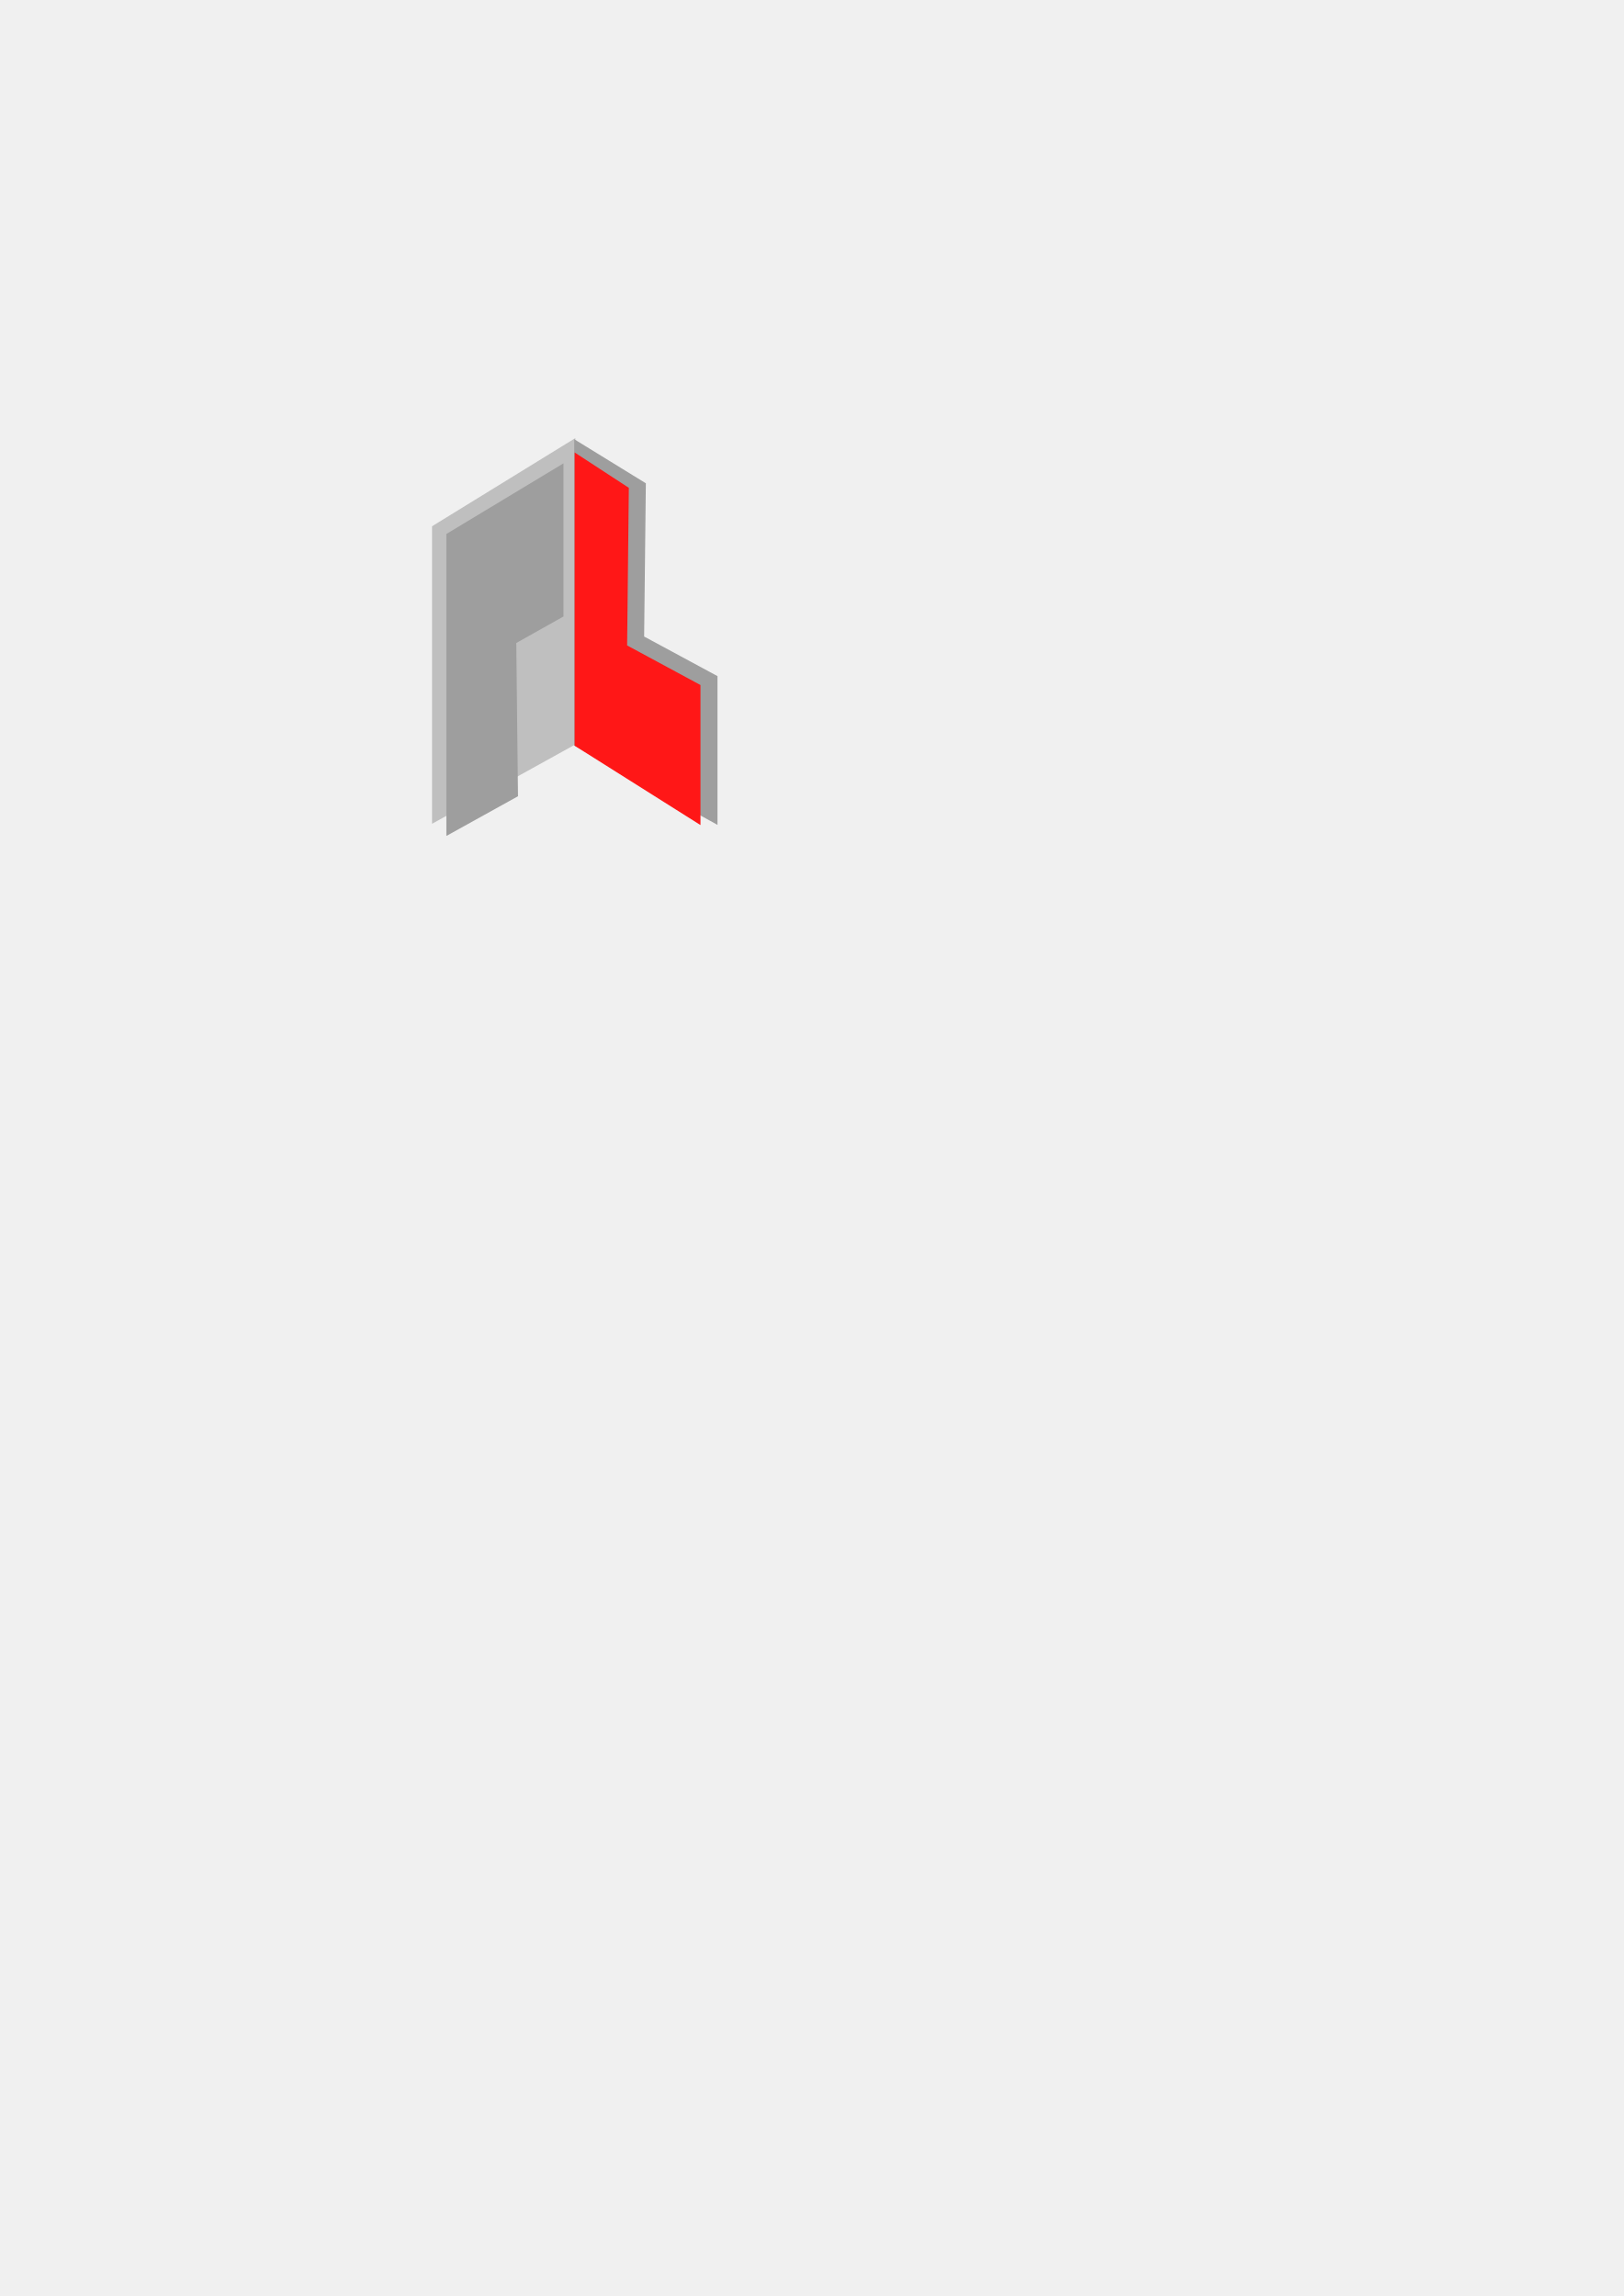
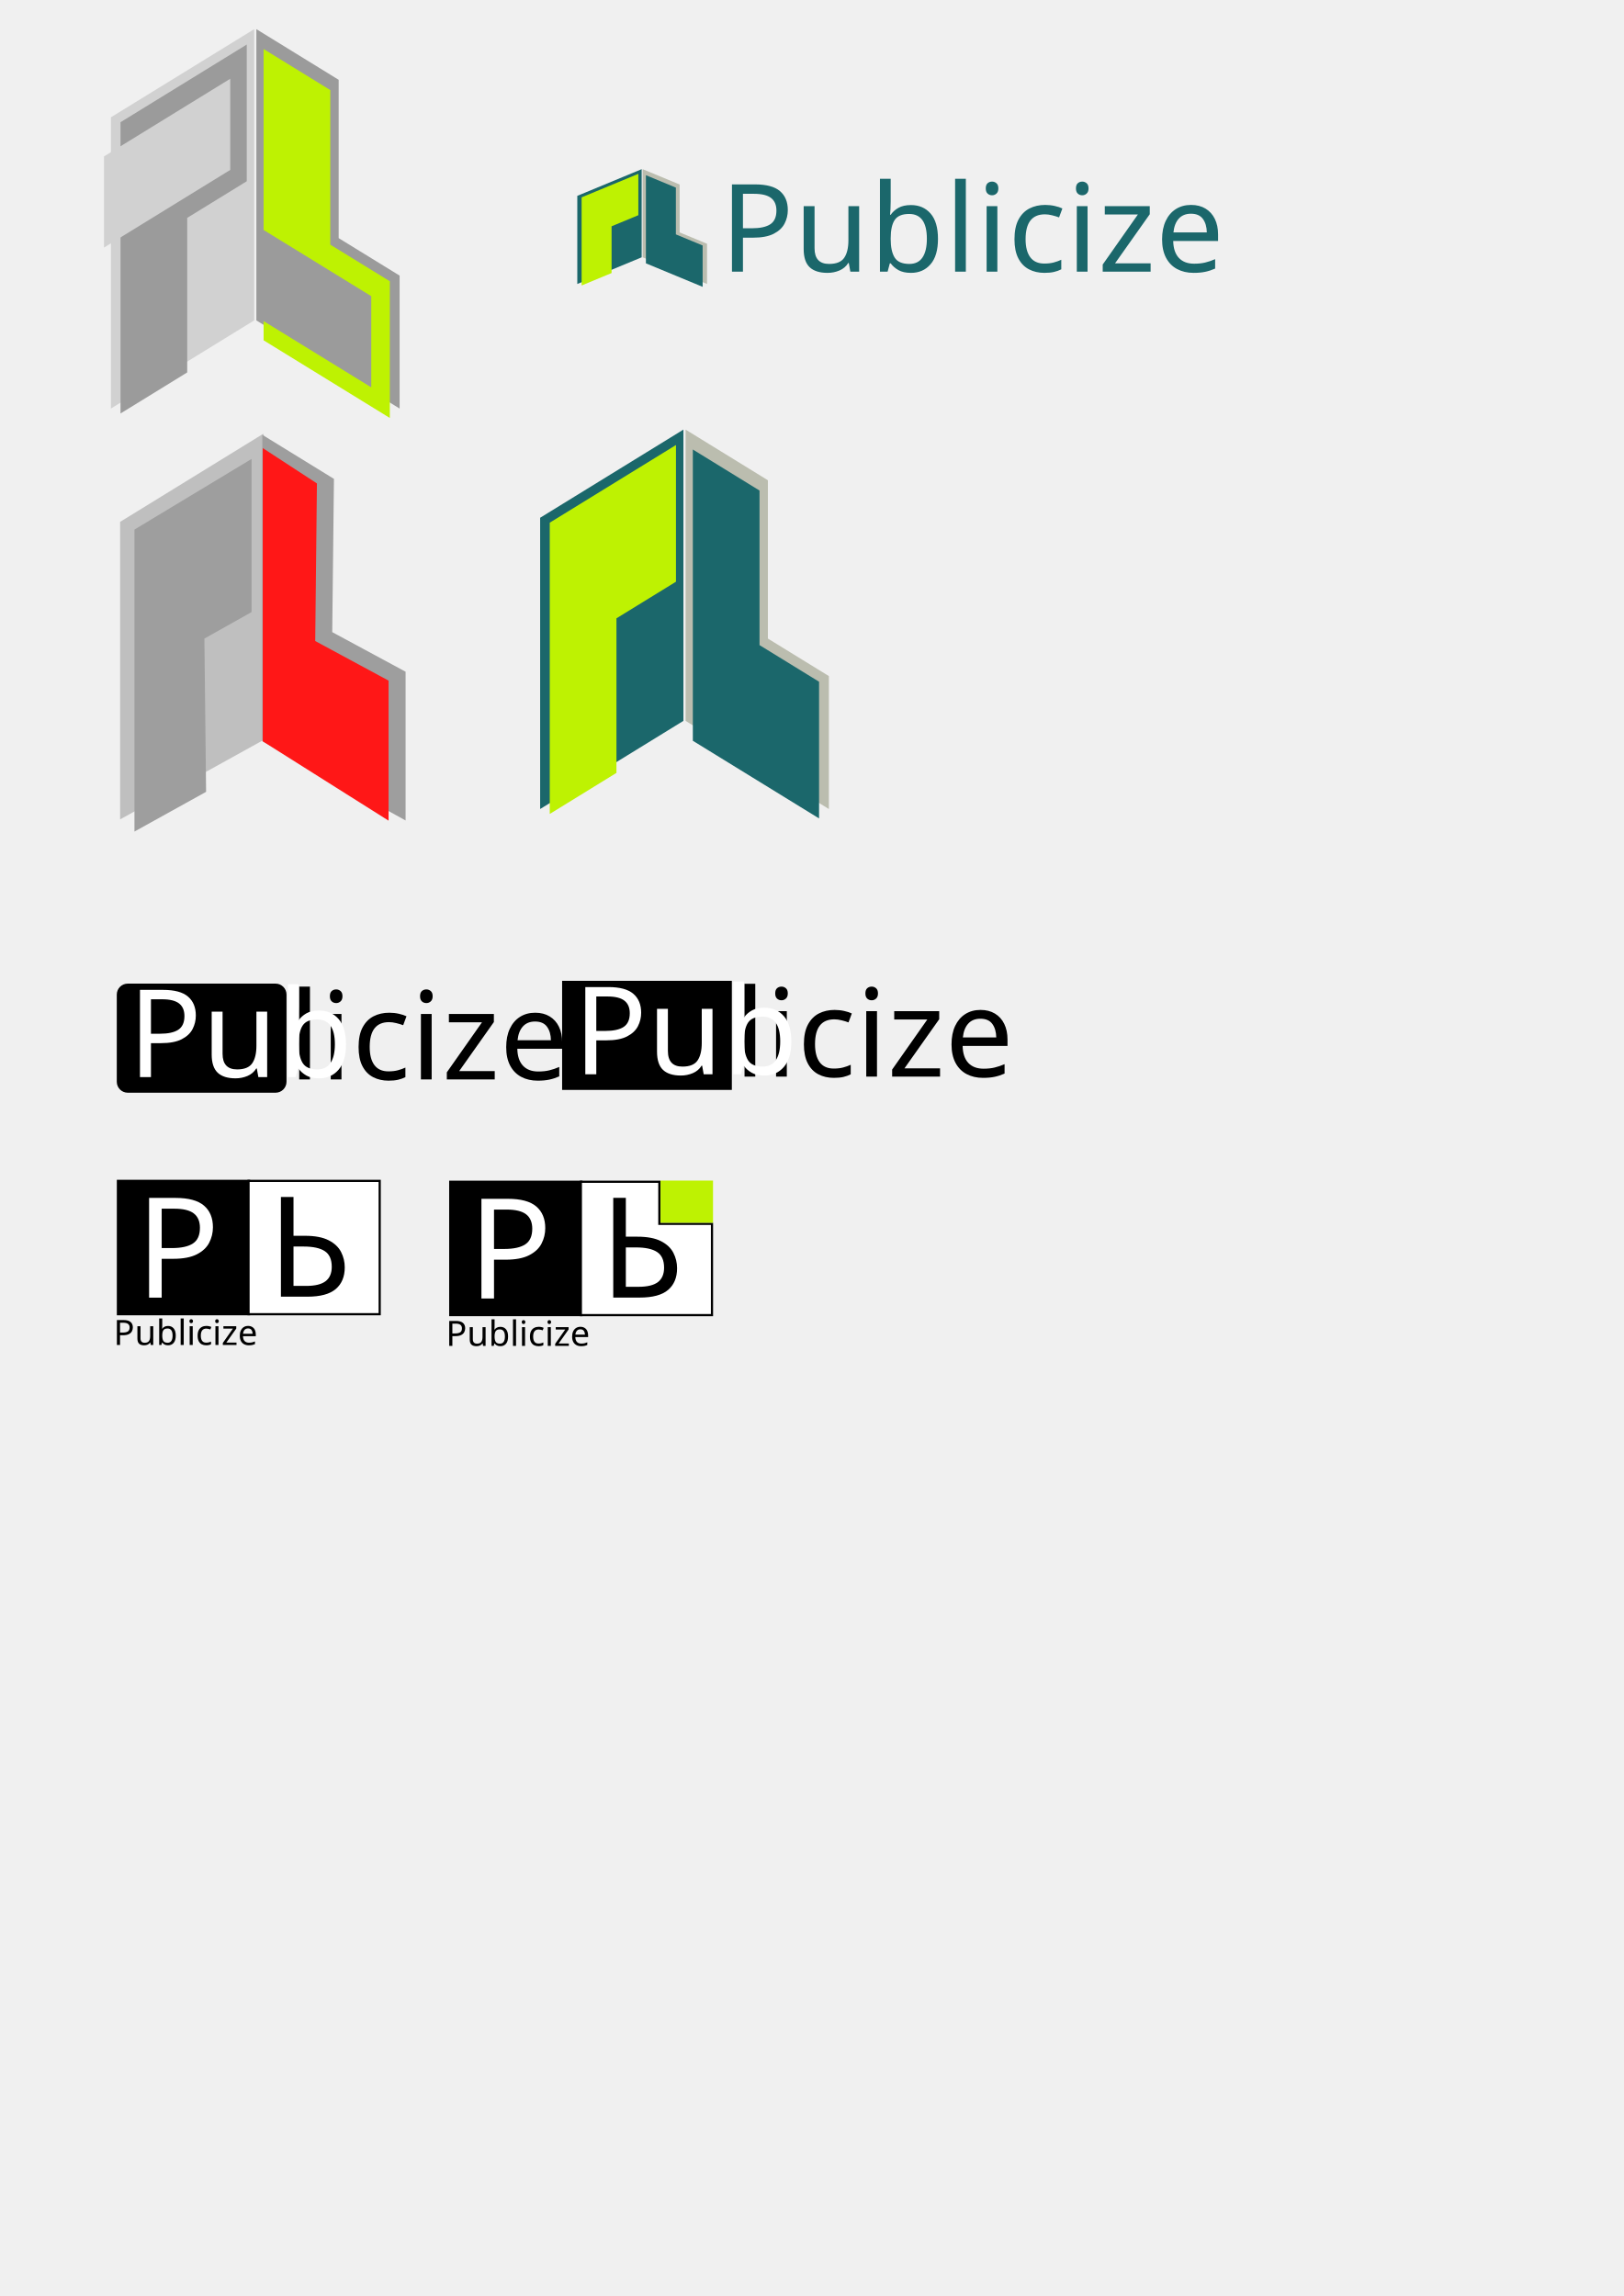
- <svg xmlns="http://www.w3.org/2000/svg" width="744.094" height="1052.362" id="svg2" version="1.1">
-   <defs id="defs4" />
+ <svg xmlns="http://www.w3.org/2000/svg" xmlns:xlink="http://www.w3.org/1999/xlink" width="744.094" height="1052.362" id="svg2" version="1.1">
+   <defs id="defs4">
+     <linearGradient id="linearGradient4344">
+       <stop style="stop-color:#000000;stop-opacity:1;" offset="0" id="stop4346" />
+       <stop style="stop-color:#000000;stop-opacity:0;" offset="1" id="stop4348" />
+     </linearGradient>
+     <linearGradient xlink:href="#linearGradient4344" id="linearGradient4350" x1="334.203" y1="105.72" x2="528.059" y2="105.72" gradientUnits="userSpaceOnUse" />
+   </defs>
  <g id="layer1" />
  <g id="layer2">
-     <path style="fill:#bfbfbf;stroke:none;stroke-width:1px;stroke-linecap:butt;stroke-linejoin:miter;stroke-opacity:1;fill-opacity:1" d="m 197.99,241.21 65.66,-40.406 -10e-6,140.411 -65.66,36.365 z" id="path2991" />
-     <path style="fill:#9e9e9e;fill-opacity:1;stroke:none" d="m 295.975,221.512 -32.83,-20.203 10e-6,140.411 65.66,36.365 0,-68.185 -33.614,-18.147 z" id="path2991-9" />
-     <path style="fill:#9e9e9e;fill-opacity:1;stroke:none" d="m 237.386,364.953 -32.83,18.203 1e-5,-138.411 53.66,-32.365 0,70.185 -21.614,12.147 z" id="path2991-9-7" />
+     <path style="fill:#bfbfbf;fill-opacity:1;stroke:none" d="m 55.053,239.189 65.66,-40.406 -10e-6,140.411 -65.66,36.365 z" id="path2991" />
+     <path style="fill:#9e9e9e;fill-opacity:1;stroke:none" d="m 153.038,219.491 -32.83,-20.203 1e-5,140.411 65.66,36.365 0,-68.185 -33.614,-18.147 z" id="path2991-9" />
+     <path style="fill:#9e9e9e;fill-opacity:1;stroke:none" d="m 94.449,362.933 -32.83,18.203 1e-5,-138.411 53.66,-32.365 0,70.185 -21.614,12.147 z" id="path2991-9-7" />
+     <path style="fill:#1b676b;fill-opacity:1;stroke:none" d="M 313.188 196.906 L 247.531 237.312 L 247.531 370.812 L 313.188 330.406 L 313.188 196.906 z " id="path2991-5" />
+     <path style="fill:#bbbdaf;fill-opacity:1;stroke:none" d="M 314.188 196.906 L 314.188 330.406 L 379.844 370.812 L 379.844 309.875 L 351.906 292.688 L 351.906 220.125 L 314.188 196.906 z " id="path2991-5-2" />
+     <path style="fill:#bef202;fill-opacity:1;stroke:none" d="M 309.781 203.969 L 251.938 239.562 L 251.938 373.062 L 282.5 354.25 L 282.5 283.406 L 309.781 266.625 L 309.781 203.969 z " id="path2991-5-1" />
+     <path style="fill:#1b676b;fill-opacity:1;stroke:none" d="m 375.35,375.123 -57.844,-35.594 0,-133.5 30.562,18.812 0,70.844 27.281,16.781 0,62.656 z" id="path2991-5-1-5" />
+     <path style="fill:#d1d1d1;fill-opacity:1;stroke:none" d="m 116.48,13.359 -65.656,40.406 0,133.5 65.656,-40.406 0,-133.5 z" id="path2991-5-27" />
+     <path style="fill:#9b9b9b;fill-opacity:1;stroke:none" d="m 117.48,13.359 0,133.5 65.656,40.406 0,-60.938 -27.938,-17.188 0,-72.562 -37.719,-23.219 z" id="path2991-5-2-9" />
+     <path style="fill:#9b9b9b;fill-opacity:1;stroke:none" d="m 113.074,20.421 -57.844,35.594 0,133.5 30.562,-18.812 0,-70.844 27.281,-16.781 0,-62.656 z" id="path2991-5-1-54" />
+     <path style="fill:#bef202;fill-opacity:1;stroke:none" d="m 178.643,191.576 -57.844,-35.594 0,-133.5 30.562,18.812 0,70.844 27.281,16.781 0,62.656 z" id="path2991-5-1-5-3" />
+     <path style="fill:#d1d1d1;fill-opacity:1;stroke:none" d="m 105.509,36.098 -57.844,35.594 0,41.781 57.844,-35.594 0,-41.781 z" id="path2991-5-1-54-1" />
+     <path style="fill:#9b9b9b;fill-opacity:1;stroke:none" d="m 119.134,104.379 0,41.781 51,31.375 0,-41.781 -51,-31.375 z" id="path2991-5-1-54-1-3" />
+     <path style="fill:#1b676b;fill-opacity:1;stroke:none" d="m 294.061,77.539 -29.503,12.228 0,40.399 29.503,-12.228 0,-40.399 z" id="path2991-5-4" />
+     <path style="fill:#bbbdaf;fill-opacity:1;stroke:none" d="m 294.51,77.539 0,40.399 29.503,12.228 0,-18.441 -12.554,-5.201 0,-21.959 -16.949,-7.026 z" id="path2991-5-2-1" />
+     <path style="fill:#bef202;fill-opacity:1;stroke:none" d="m 292.53,79.677 -25.992,10.771 0,40.399 13.733,-5.693 0,-21.438 12.259,-5.078 0,-18.961 z" id="path2991-5-1-1" />
+     <path style="fill:#1b676b;fill-opacity:1;stroke:none" d="m 321.994,131.471 -25.992,-10.771 0,-40.399 13.733,5.693 0,21.438 12.259,5.078 0,18.961 z" id="path2991-5-1-5-38" />
+     <text xml:space="preserve" style="font-size:40px;font-style:normal;font-weight:normal;line-height:125%;letter-spacing:0px;word-spacing:0px;fill:#1b676b;fill-opacity:1;stroke:none;font-family:Sans;stroke-opacity:1;stroke-width:1.138" x="330" y="124.505" id="text4319">
+       <tspan id="tspan4321" x="330" y="124.505" style="font-size:56px;font-style:normal;font-variant:normal;font-weight:normal;font-stretch:normal;fill:#1b676b;fill-opacity:1;font-family:Calibri;-inkscape-font-specification:Calibri;stroke:none;stroke-opacity:1;stroke-width:1.138">Publicize</tspan>
+     </text>
+   </g>
+   <g id="layer4">
+     <rect style="fill:#000000;fill-opacity:1;stroke:none" id="rect2997" width="77.782" height="50.003" x="53.518" y="450.837" ry="5.027" />
+     <text xml:space="preserve" style="font-size:40px;font-style:normal;font-weight:normal;line-height:125%;letter-spacing:0px;word-spacing:0px;fill:#000000;fill-opacity:1;stroke:none;font-family:Sans" x="132.35" y="494.758" id="text3004">
+       <tspan id="tspan3006" x="132.35" y="494.758" style="font-size:56px;font-style:normal;font-variant:normal;font-weight:normal;font-stretch:normal;font-family:GoodHeadlinePro-CondMedium;-inkscape-font-specification:GoodHeadlinePro-CondMedium">licize</tspan>
+     </text>
+   </g>
+   <g id="layer6">
+     <rect style="fill:#000000;fill-opacity:1;stroke:#000000;stroke-opacity:1" id="rect3777" width="60.104" height="61.114" x="54.043" y="541.248" ry="0" />
+     <rect style="fill:#ffffff;fill-opacity:1;stroke:#000000;stroke-opacity:1" id="rect3777-1" width="60.104" height="61.114" x="113.895" y="541.248" ry="0" />
+     <text xml:space="preserve" style="font-size:40px;font-style:normal;font-weight:normal;line-height:125%;letter-spacing:0px;word-spacing:0px;fill:#000000;fill-opacity:1;stroke:none;font-family:Sans" x="62.124" y="594.763" id="text3797">
+       <tspan id="tspan3799" x="62.124" y="594.763" style="font-size:64px;fill:#ffffff;fill-opacity:1">P</tspan>
+     </text>
+     <text xml:space="preserve" style="font-size:40px;font-style:normal;font-weight:normal;line-height:125%;letter-spacing:0px;word-spacing:0px;fill:#000000;fill-opacity:1;stroke:none;font-family:Sans" x="122.535" y="-548.623" id="text3797-7" transform="scale(1,-1)">
+       <tspan id="tspan3799-4" x="122.535" y="-548.623" style="font-size:64px;fill:#000000;fill-opacity:1">P</tspan>
+     </text>
+     <text xml:space="preserve" style="font-size:16px;font-style:normal;font-weight:normal;line-height:125%;letter-spacing:0px;word-spacing:0px;fill:#000000;fill-opacity:1;stroke:none;font-family:Sans" x="52.023" y="616.461" id="text3822">
+       <tspan id="tspan3824" x="52.023" y="616.461" style="font-size:16px">Publicize</tspan>
+     </text>
+     <rect style="fill:#000000;fill-opacity:1;stroke:none" id="rect2997-0" width="77.782" height="50.003" x="257.601" y="449.554" ry="0" />
+     <text xml:space="preserve" style="font-size:40px;font-style:normal;font-weight:normal;line-height:125%;letter-spacing:0px;word-spacing:0px;fill:#000000;fill-opacity:1;stroke:none;font-family:Sans" x="336.434" y="493.475" id="text3004-9">
+       <tspan id="tspan3006-4" x="336.434" y="493.475" style="font-size:56px;font-style:normal;font-variant:normal;font-weight:normal;font-stretch:normal;font-family:GoodHeadlinePro-CondMedium;-inkscape-font-specification:GoodHeadlinePro-CondMedium">licize</tspan>
+     </text>
+     <text xml:space="preserve" style="font-size:40px;font-style:normal;font-weight:normal;line-height:125%;letter-spacing:0px;word-spacing:0px;fill:#ffffff;fill-opacity:1;stroke:none;font-family:Sans" x="262.794" y="492.404" id="text3000-8">
+       <tspan id="tspan3002-8" x="262.794" y="492.404" style="font-size:56px;font-style:normal;font-variant:normal;font-weight:normal;font-stretch:normal;fill:#ffffff;fill-opacity:1;font-family:GoodHeadlinePro-CondMedium;-inkscape-font-specification:GoodHeadlinePro-CondMedium">Pub</tspan>
+     </text>
+     <rect style="fill:#000000;fill-opacity:1;stroke:#000000;stroke-opacity:1" id="rect3777-2" width="60.104" height="61.114" x="206.34" y="541.655" ry="0" />
+     <path style="fill:#ffffff;fill-opacity:1;stroke:#000000;stroke-opacity:1" d="M 266.188 541.656 L 266.188 602.781 L 326.281 602.781 L 326.281 560.938 L 302.156 560.938 L 302.156 541.656 L 266.188 541.656 z " id="rect3777-1-4" />
+     <text xml:space="preserve" style="font-size:40px;font-style:normal;font-weight:normal;line-height:125%;letter-spacing:0px;word-spacing:0px;fill:#000000;fill-opacity:1;stroke:none;font-family:Sans" x="214.422" y="595.171" id="text3797-5">
+       <tspan id="tspan3799-5" x="214.422" y="595.171" style="font-size:64px;fill:#ffffff;fill-opacity:1">P</tspan>
+     </text>
+     <text xml:space="preserve" style="font-size:40px;font-style:normal;font-weight:normal;line-height:125%;letter-spacing:0px;word-spacing:0px;fill:#000000;fill-opacity:1;stroke:none;font-family:Sans" x="274.832" y="-549.031" id="text3797-7-1" transform="scale(1,-1)">
+       <tspan id="tspan3799-4-7" x="274.832" y="-549.031" style="font-size:64px;fill:#000000;fill-opacity:1">P</tspan>
+     </text>
+     <text xml:space="preserve" style="font-size:16px;font-style:normal;font-weight:normal;line-height:125%;letter-spacing:0px;word-spacing:0px;fill:#000000;fill-opacity:1;stroke:none;font-family:Sans" x="204.32" y="616.869" id="text3822-1">
+       <tspan id="tspan3824-1" x="204.32" y="616.869" style="font-size:16px">Publicize</tspan>
+     </text>
+     <rect style="fill:#bef202;fill-opacity:1;stroke:none" id="rect3895" width="24.076" height="19.331" x="302.681" y="541.114" />
+   </g>
+   <g id="layer5">
+     <text xml:space="preserve" style="font-size:40px;font-style:normal;font-weight:normal;line-height:125%;letter-spacing:0px;word-spacing:0px;fill:#ffffff;fill-opacity:1;stroke:none;font-family:Sans" x="58.711" y="493.687" id="text3000">
+       <tspan id="tspan3002" x="58.711" y="493.687" style="font-size:56px;font-style:normal;font-variant:normal;font-weight:normal;font-stretch:normal;font-family:GoodHeadlinePro-CondMedium;-inkscape-font-specification:GoodHeadlinePro-CondMedium;fill:#ffffff;fill-opacity:1">Pub</tspan>
+     </text>
  </g>
  <g id="layer3">
-     <path style="fill:#ff1717;fill-opacity:1;stroke:none" d="m 288.178,223.593 -24.83,-16.203 10e-6,134.411 57.66,36.365 0,-64.185 -33.614,-18.147 z" id="path2991-9-6" />
+     <path style="fill:#ff1717;fill-opacity:1;stroke:none" d="m 145.241,221.573 -24.83,-16.203 10e-6,134.411 57.66,36.365 0,-64.185 -33.614,-18.147 z" id="path2991-9-6" />
  </g>
</svg>
